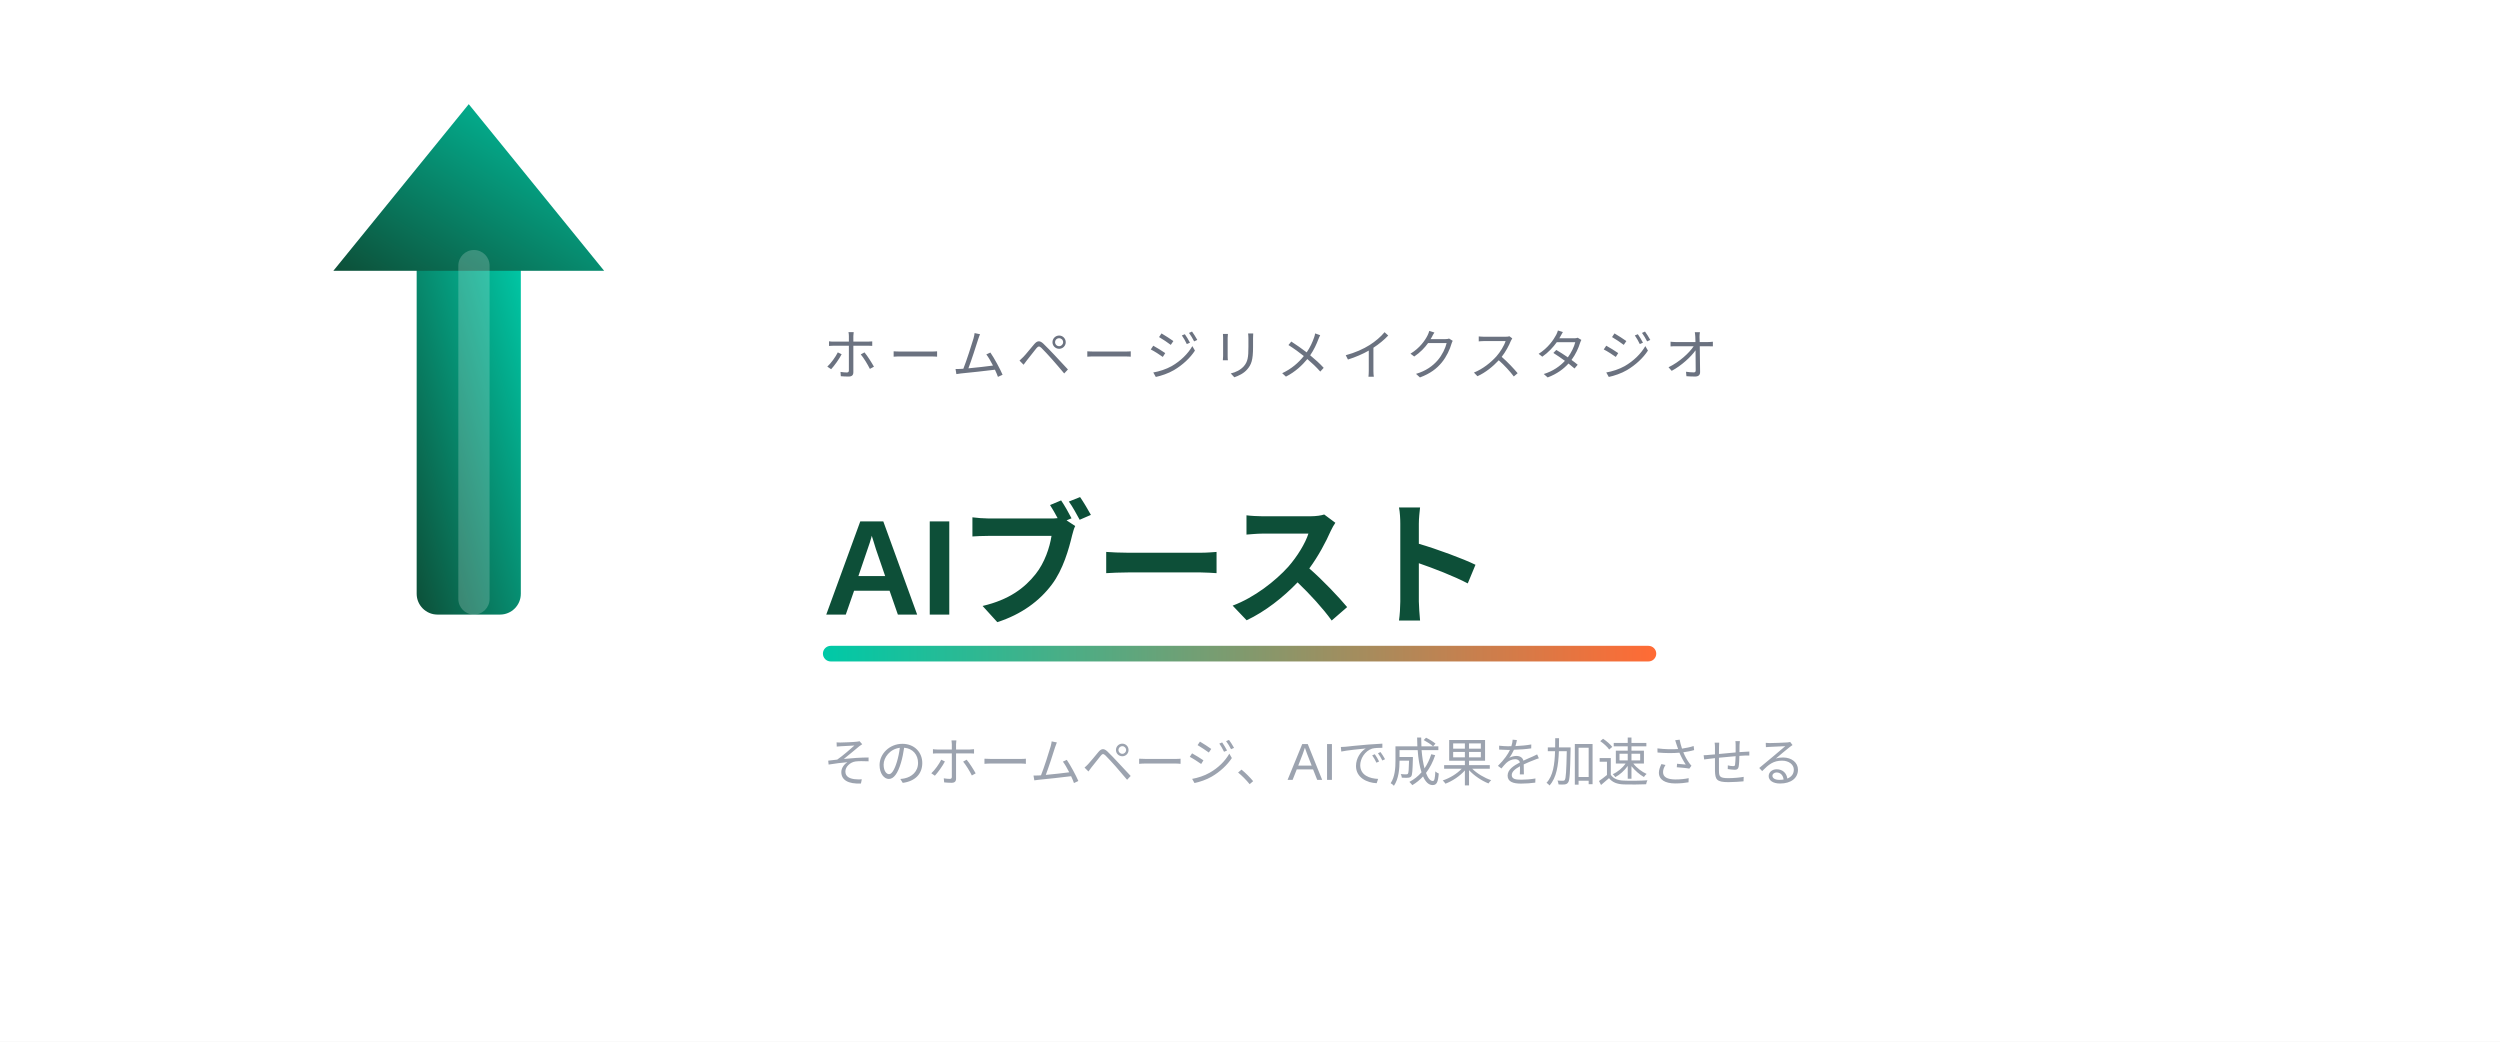
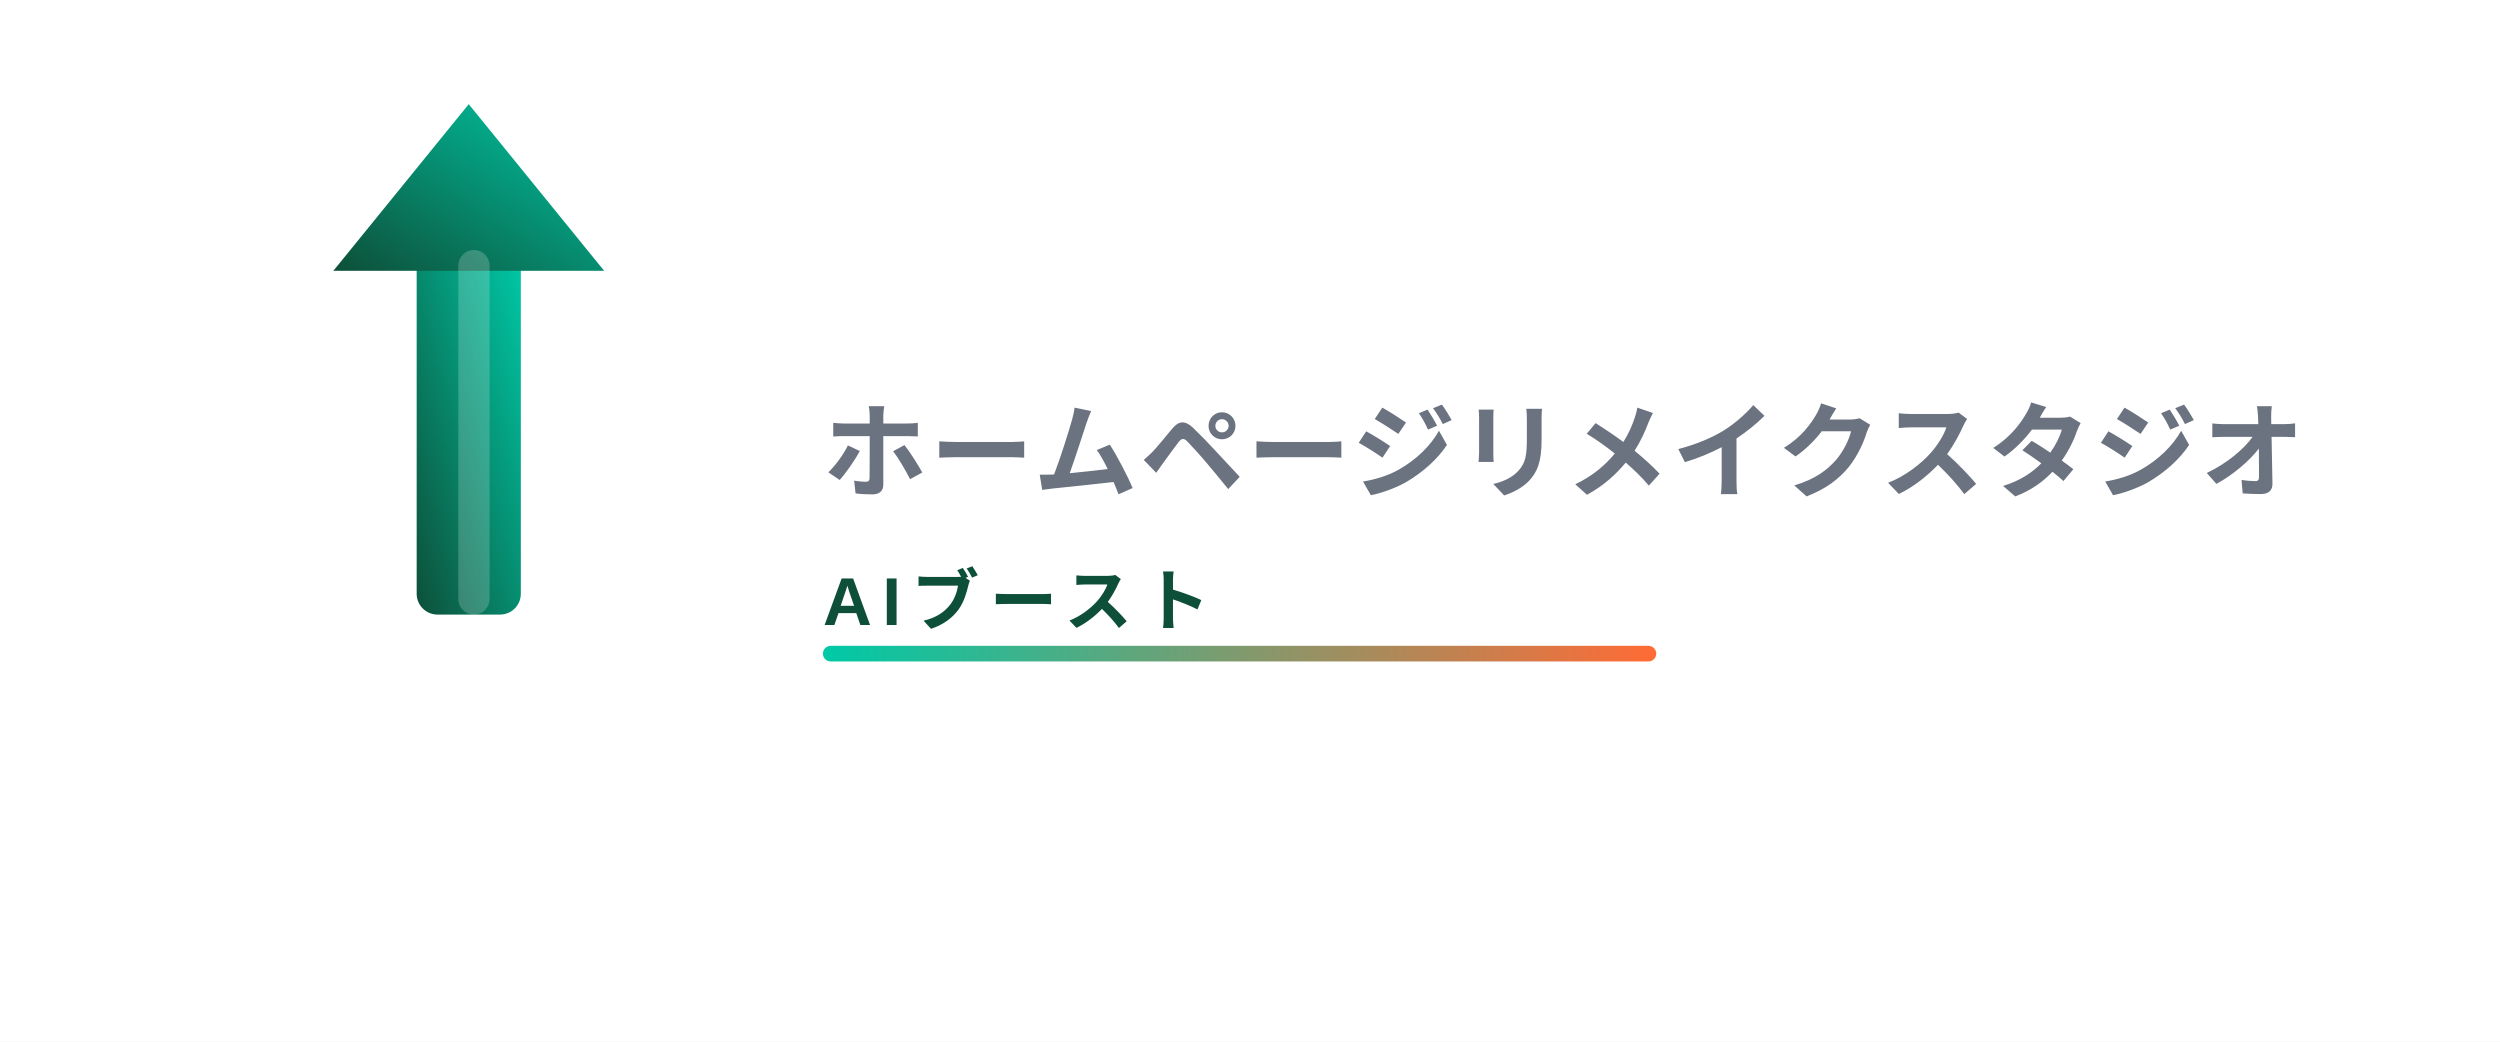
<svg xmlns="http://www.w3.org/2000/svg" viewBox="0 0 480 200" width="480" height="200">
  <defs>
    <linearGradient id="boostGrad1" x1="0%" y1="100%" x2="100%" y2="0%">
      <stop offset="0%" style="stop-color:#0D4F38;stop-opacity:1" />
      <stop offset="100%" style="stop-color:#00C9A7;stop-opacity:1" />
    </linearGradient>
    <linearGradient id="speedLine" x1="0%" y1="0%" x2="100%" y2="0%">
      <stop offset="0%" style="stop-color:#00C9A7;stop-opacity:0" />
      <stop offset="100%" style="stop-color:#00C9A7;stop-opacity:1" />
    </linearGradient>
  </defs>
  <rect width="480" height="200" fill="white" />
  <g transform="translate(90, 108)">
    <line x1="-50" y1="10" x2="-8" y2="10" stroke="url(#speedLine)" stroke-width="2.5" stroke-linecap="round" />
    <line x1="-38" y1="0" x2="-8" y2="0" stroke="url(#speedLine)" stroke-width="2" stroke-linecap="round" />
    <line x1="-45" y1="20" x2="-8" y2="20" stroke="url(#speedLine)" stroke-width="2" stroke-linecap="round" opacity="0.6" />
    <line x1="-30" y1="-10" x2="-8" y2="-10" stroke="url(#speedLine)" stroke-width="1.5" stroke-linecap="round" opacity="0.5" />
    <rect x="-10" y="-60" width="20" height="70" rx="4" fill="url(#boostGrad1)" />
    <polygon points="-26,-56 0,-88 26,-56" fill="url(#boostGrad1)" />
    <rect x="-2" y="-60" width="6" height="70" rx="3" fill="white" opacity="0.2" />
  </g>
-   <text x="158" y="72" font-family="'Helvetica Neue', Arial, 'Noto Sans JP', sans-serif" font-size="10.5" fill="#6B7280" letter-spacing="2">ホームページリメイクスタジオ</text>
-   <text x="158" y="118" font-family="'Helvetica Neue', Arial, sans-serif" font-size="26" font-weight="800" fill="#0D4F38">AIブースト</text>
  <defs>
    <linearGradient id="underGrad" x1="0%" y1="0%" x2="100%" y2="0%">
      <stop offset="0%" style="stop-color:#00C9A7;stop-opacity:1" />
      <stop offset="100%" style="stop-color:#FF6B35;stop-opacity:1" />
    </linearGradient>
  </defs>
  <rect x="158" y="124" width="160" height="3" fill="url(#underGrad)" rx="1.5" />
-   <text x="158" y="150" font-family="'Helvetica Neue', Arial, 'Noto Sans JP', sans-serif" font-size="10" fill="#9CA3AF">そのホームページ、AIで成果を加速させる</text>
+   <text x="158.0" y="94" font-family="'Helvetica Neue', Arial, 'Noto Sans JP', sans-serif" font-size="20" font-weight="800" fill="#6B7280" letter-spacing="0.5">ホームページリメイクスタジオ</text>
+   <text x="158.0" y="120" font-family="'Helvetica Neue', Arial, sans-serif" font-size="13" font-weight="600" fill="#0D4F38" letter-spacing="2">AIブースト</text>
</svg>
